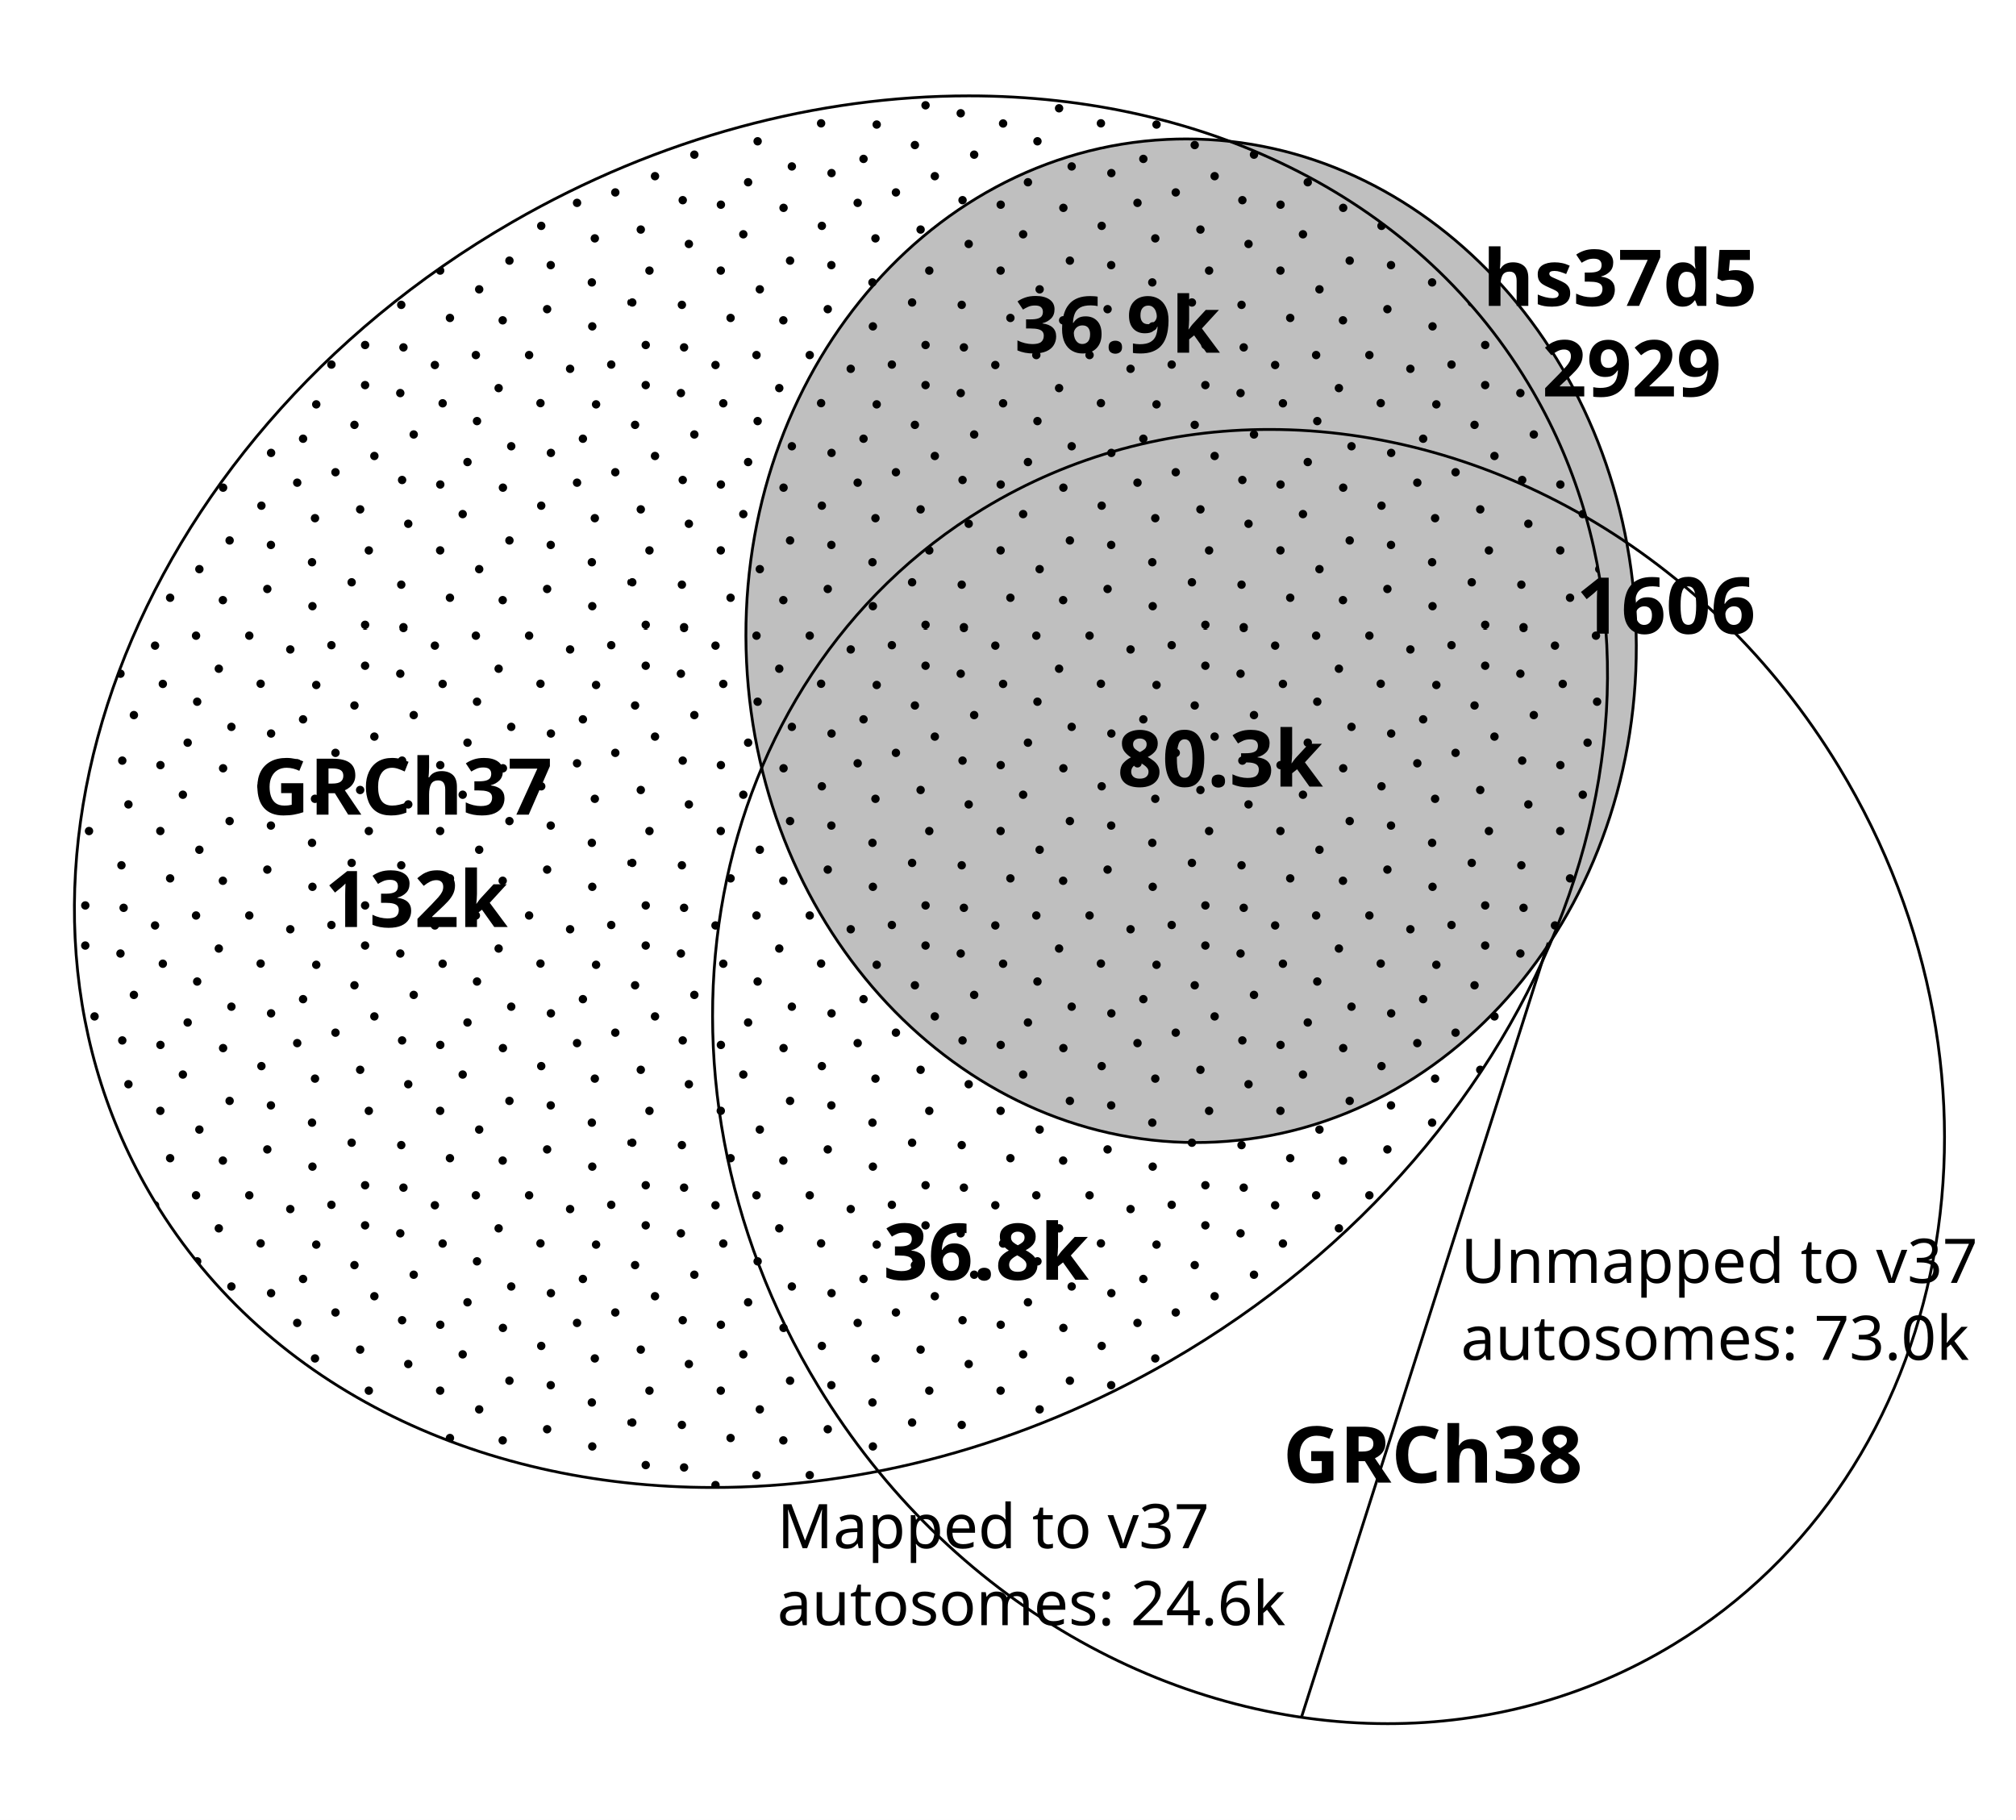
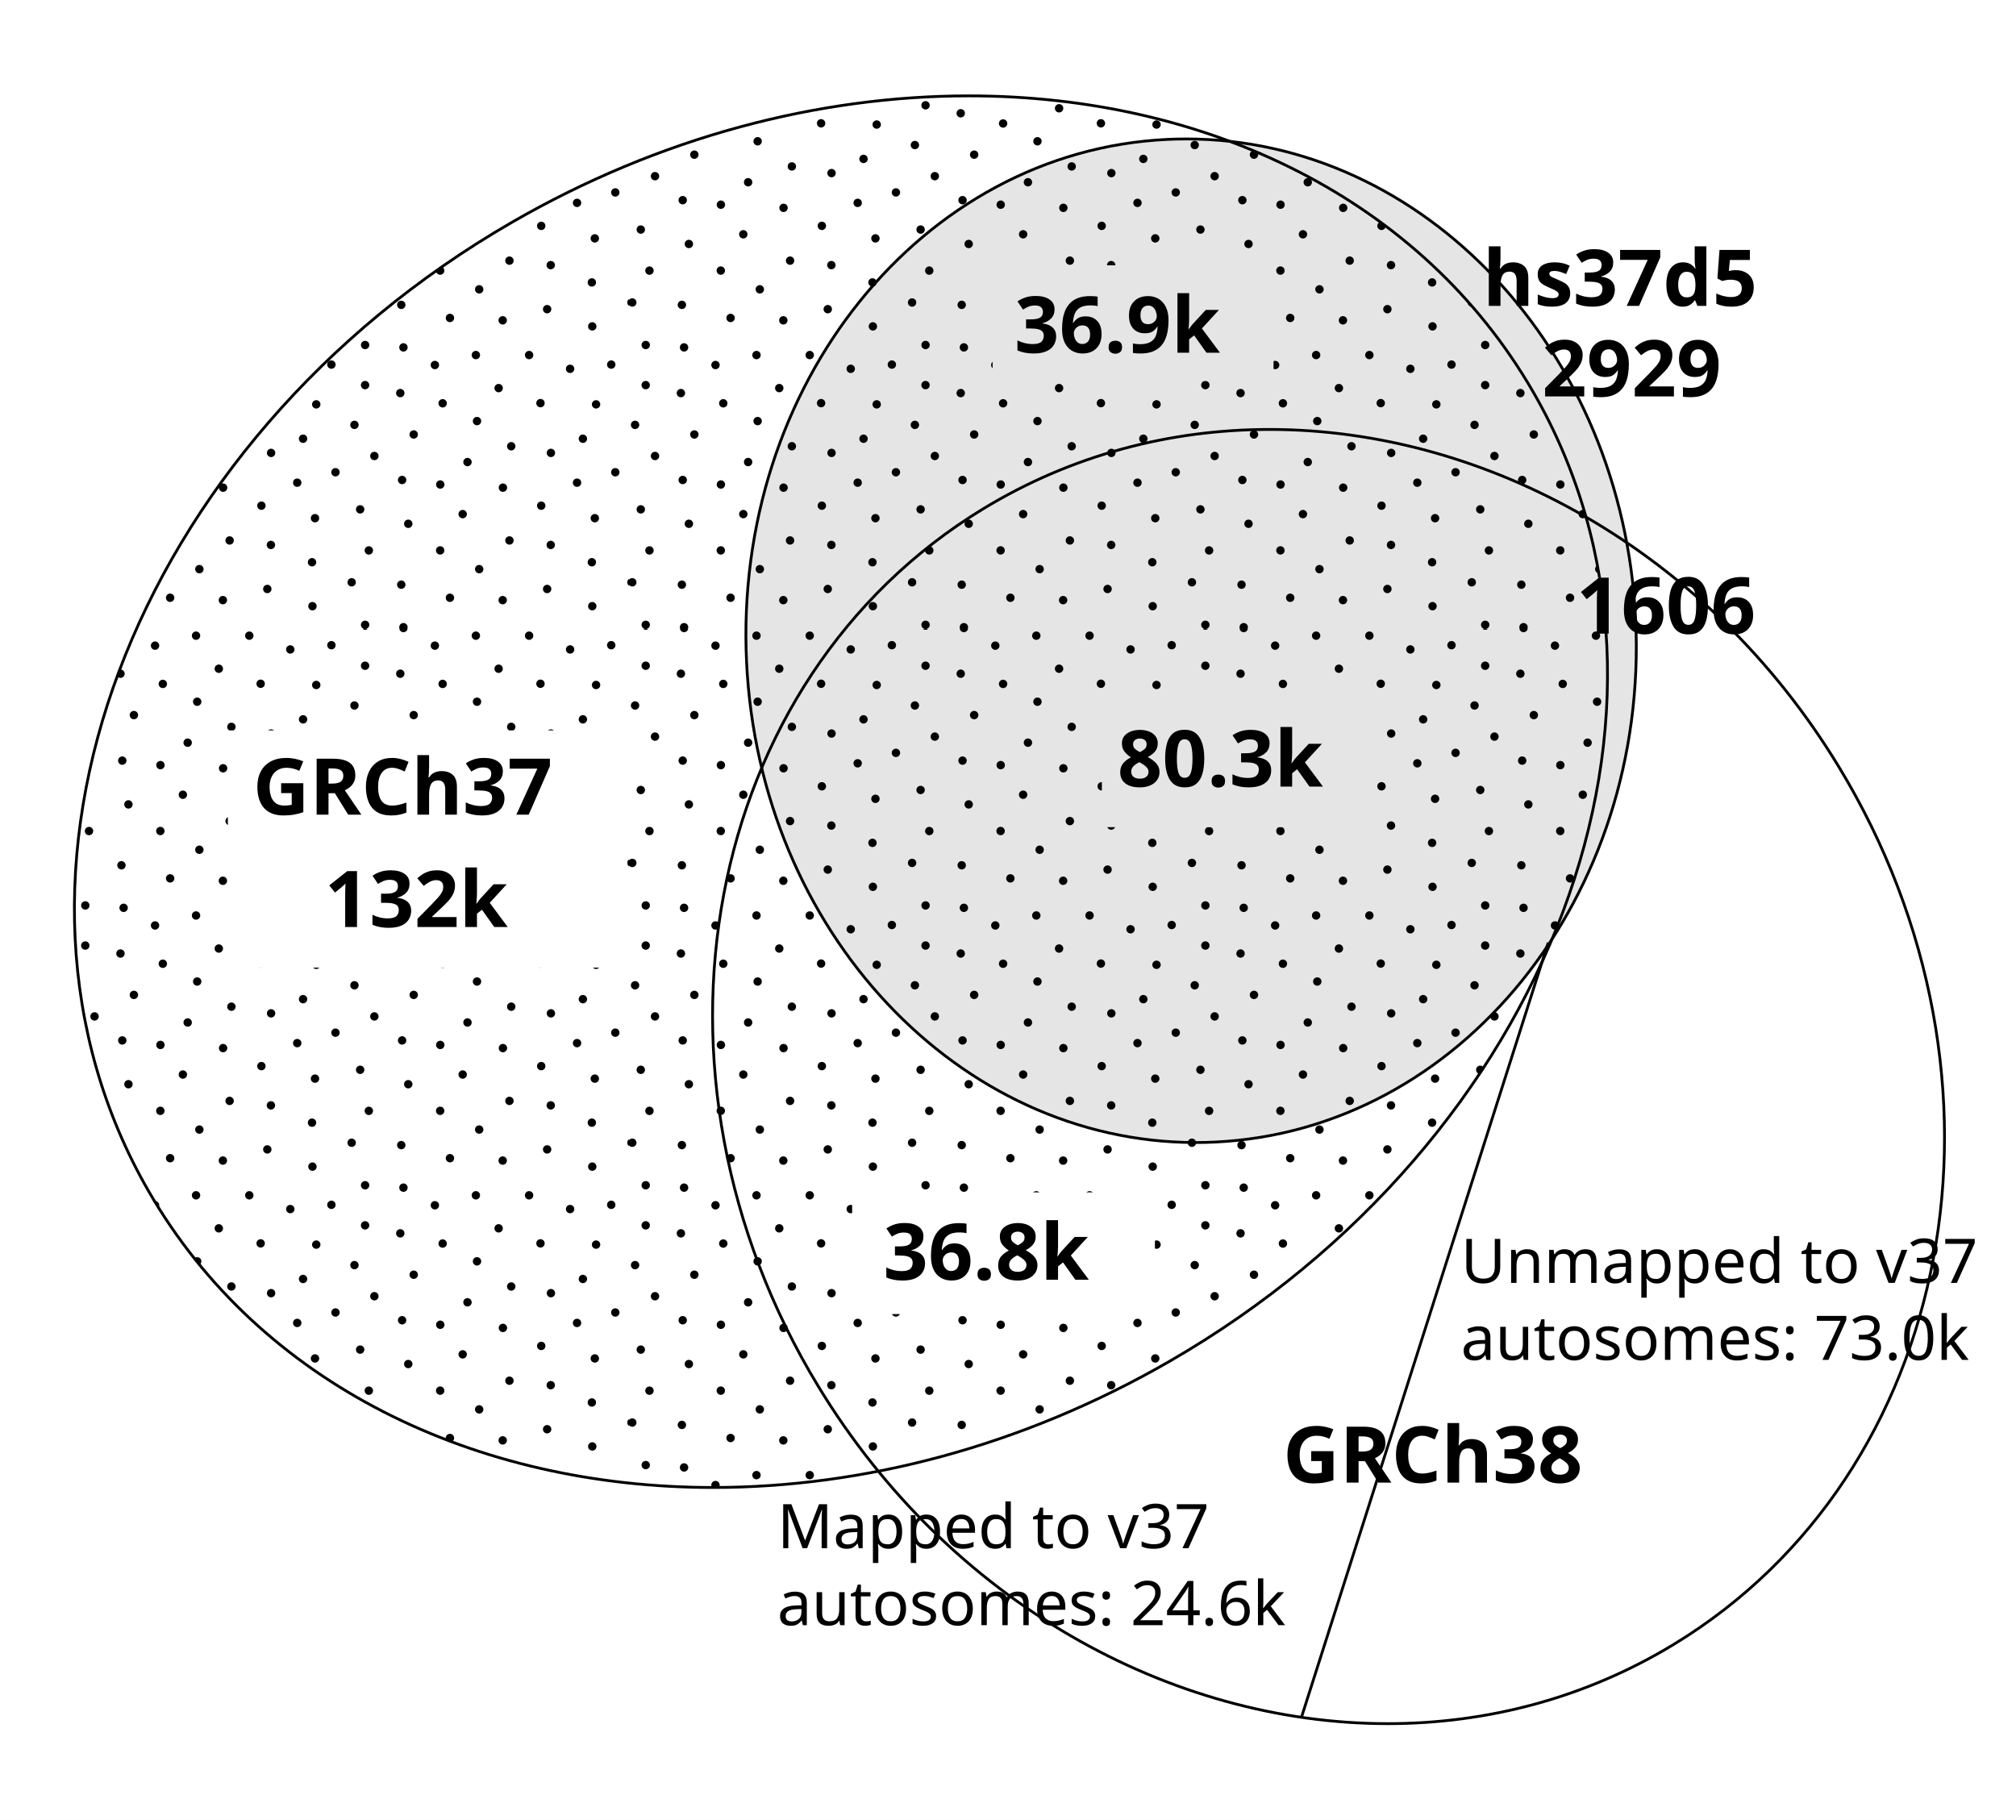
<svg xmlns="http://www.w3.org/2000/svg" style="fill-opacity:1; color-rendering:auto; color-interpolation:auto; stroke:black; text-rendering:auto; stroke-linecap:square; stroke-miterlimit:10; stroke-opacity:1; shape-rendering:auto; fill:black; stroke-dasharray:none; font-weight:normal; stroke-width:1; font-family:'Dialog'; font-style:normal; stroke-linejoin:miter; font-size:12; stroke-dashoffset:0; image-rendering:auto;" id="svg3058" version="1.1" width="100%" height="100%">
  <defs id="genericDefs">
    <pattern id="Polkadots-med" patternTransform="translate(0,0) scale(10,10)" height="10" width="10" patternUnits="userSpaceOnUse">
      <circle id="circle4902" r="0.15" cy="0.810" cx="2.567" style="fill:black;stroke:none" />
      <circle id="circle4904" r="0.15" cy="2.33" cx="3.048" style="fill:black;stroke:none" />
      <circle id="circle4906" r="0.15" cy="2.415" cx="4.418" style="fill:black;stroke:none" />
      <circle id="circle4908" r="0.15" cy="3.029" cx="1.844" style="fill:black;stroke:none" />
      <circle id="circle4910" r="0.15" cy="1.363" cx="6.08" style="fill:black;stroke:none" />
      <circle id="circle4912" r="0.15" cy="4.413" cx="5.819" style="fill:black;stroke:none" />
      <circle id="circle4914" r="0.15" cy="4.048" cx="4.305" style="fill:black;stroke:none" />
      <circle id="circle4916" r="0.15" cy="3.045" cx="5.541" style="fill:black;stroke:none" />
      <circle id="circle4918" r="0.15" cy="5.527" cx="4.785" style="fill:black;stroke:none" />
      <circle id="circle4920" r="0.15" cy="5.184" cx="2.667" style="fill:black;stroke:none" />
      <circle id="circle4922" r="0.15" cy="1.448" cx="7.965" style="fill:black;stroke:none" />
      <circle id="circle4924" r="0.15" cy="5.049" cx="7.047" style="fill:black;stroke:none" />
      <circle id="circle4926" r="0.15" cy="0.895" cx="4.340" style="fill:black;stroke:none" />
      <circle id="circle4928" r="0.15" cy="0.340" cx="7.125" style="fill:black;stroke:none" />
      <circle id="circle4930" r="0.15" cy="1.049" cx="9.553" style="fill:black;stroke:none" />
      <circle id="circle4932" r="0.15" cy="2.689" cx="7.006" style="fill:black;stroke:none" />
      <circle id="circle4934" r="0.15" cy="2.689" cx="8.909" style="fill:black;stroke:none" />
      <circle id="circle4936" r="0.15" cy="4.407" cx="9.315" style="fill:black;stroke:none" />
      <circle id="circle4938" r="0.15" cy="3.870" cx="7.820" style="fill:black;stroke:none" />
      <circle id="circle4940" r="0.15" cy="5.948" cx="8.270" style="fill:black;stroke:none" />
      <circle id="circle4942" r="0.15" cy="7.428" cx="7.973" style="fill:black;stroke:none" />
      <circle id="circle4944" r="0.15" cy="8.072" cx="9.342" style="fill:black;stroke:none" />
      <circle id="circle4946" r="0.15" cy="9.315" cx="8.206" style="fill:black;stroke:none" />
      <circle id="circle4948" r="0.15" cy="9.475" cx="9.682" style="fill:black;stroke:none" />
      <circle id="circle4950" r="0.15" cy="6.186" cx="9.688" style="fill:black;stroke:none" />
      <circle id="circle4952" r="0.15" cy="6.296" cx="3.379" style="fill:black;stroke:none" />
      <circle id="circle4954" r="0.15" cy="8.204" cx="2.871" style="fill:black;stroke:none" />
      <circle id="circle4956" r="0.15" cy="8.719" cx="4.59" style="fill:black;stroke:none" />
      <circle id="circle4958" r="0.15" cy="9.671" cx="3.181" style="fill:black;stroke:none" />
      <circle id="circle4960" r="0.15" cy="7.315" cx="5.734" style="fill:black;stroke:none" />
      <circle id="circle4962" r="0.15" cy="6.513" cx="6.707" style="fill:black;stroke:none" />
      <circle id="circle4964" r="0.15" cy="9.670" cx="5.730" style="fill:black;stroke:none" />
      <circle id="circle4966" r="0.15" cy="8.373" cx="6.535" style="fill:black;stroke:none" />
      <circle id="circle4968" r="0.15" cy="7.154" cx="4.37" style="fill:black;stroke:none" />
      <circle id="circle4970" r="0.15" cy="7.25" cx="0.622" style="fill:black;stroke:none" />
      <circle id="circle4972" r="0.15" cy="5.679" cx="0.831" style="fill:black;stroke:none" />
      <circle id="circle4974" r="0.15" cy="8.519" cx="1.257" style="fill:black;stroke:none" />
      <circle id="circle4976" r="0.15" cy="6.877" cx="1.989" style="fill:black;stroke:none" />
      <circle id="circle4978" r="0.15" cy="3.181" cx="0.374" style="fill:black;stroke:none" />
      <circle id="circle4980" r="0.15" cy="1.664" cx="1.166" style="fill:black;stroke:none" />
      <circle id="circle4982" r="0.15" cy="0.093" cx="1.151" style="fill:black;stroke:none" />
      <circle id="circle4984" r="0.15" cy="10.093" cx="1.151" style="fill:black;stroke:none" />
      <circle id="circle4986" r="0.15" cy="4.451" cx="1.302" style="fill:black;stroke:none" />
      <circle id="circle4988" r="0.15" cy="3.763" cx="3.047" style="fill:black;stroke:none" />
    </pattern>
  </defs>
  <g id="g3061">
    <g style="fill:white; text-rendering:optimizeLegibility; stroke:white;" id="g3063">
      <rect x="0" width="720" height="650" y="0" style="stroke:none;" id="rect3065" />
    </g>
    <g style="text-rendering:optimizeLegibility;" id="g3067">
-       <path style="fill:#bfbfbf;stroke:#000000;stroke-opacity:1;fill-opacity:1" d="M423.691 49.628 C421.425 49.628 419.15 49.682 416.866 49.791 C329.182 53.968 261.919 137.518 266.63 236.405 C271.219 332.716 342.388 408.054 427.102 408.054 C429.367 408.054 431.642 408 433.926 407.891 C521.61 403.714 588.873 320.164 584.162 221.277 C579.574 124.966 508.404 49.628 423.691 49.628 Z" id="path3069" />
+       <path style="fill:#e5e5e5;stroke:#000000;stroke-opacity:1;fill-opacity:1" d="M423.691 49.628 C421.425 49.628 419.15 49.682 416.866 49.791 C329.182 53.968 261.919 137.518 266.63 236.405 C271.219 332.716 342.388 408.054 427.102 408.054 C429.367 408.054 431.642 408 433.926 407.891 C521.61 403.714 588.873 320.164 584.162 221.277 C579.574 124.966 508.404 49.628 423.691 49.628 Z" id="path3069" />
      <path style="fill:url(#Polkadots-med);fill-opacity:1.0" d="M346.008 34.238 C292.468 34.238 235.692 48.874 182.91 79.348 C46.367 158.182 -11.746 313.153 53.11 425.487 C92.896 494.397 169.713 531.254 254.677 531.254 C308.218 531.254 364.993 516.618 417.776 486.144 C554.318 407.31 612.432 252.338 547.575 140.005 C507.79 71.095 430.972 34.238 346.008 34.238 Z" id="path3071" />
      <path style="fill:none;" d="M453.385 153.38 C417.92 153.38 382.773 162.492 351.19 181.693 C250.582 242.858 224.222 383.238 292.314 495.241 C339.031 572.083 418.068 615.604 495.578 615.604 C531.044 615.604 566.19 606.492 597.773 587.291 C698.381 526.126 724.741 385.746 656.649 273.743 C609.933 196.901 530.895 153.38 453.385 153.38 Z" id="path3073" />
      <path style="fill:none;stroke:#000000;stroke-width:1px;stroke-linecap:butt;stroke-linejoin:miter;stroke-opacity:1" d="M 552.936,336.667 464.868,613.135" id="path3093" />
    </g>
+     <rect style="fill:#ffffff;fill-opacity:1;fill-rule:nonzero;stroke:none" id="rect12056" width="142.693" height="84.724" x="81.38" y="260.861" />
    <text xml:space="preserve" style="font-size:28px;font-style:normal;font-variant:normal;font-weight:bold;font-stretch:normal;line-height:125%;letter-spacing:0px;word-spacing:0px;fill:#000000;fill-opacity:1;stroke:none;font-family:Sans;-inkscape-font-specification:Sans Bold" x="90.298" y="290.96" id="text3095">
      <tspan id="tspan3097" x="90.298" y="290.96">GRCh37</tspan>
    </text>
    <text xml:space="preserve" style="font-size:28px;font-style:normal;font-variant:normal;font-weight:bold;font-stretch:normal;line-height:125%;letter-spacing:0px;word-spacing:0px;fill:#000000;fill-opacity:1;stroke:none;font-family:Sans;-inkscape-font-specification:Sans Bold" x="115.938" y="331.093" id="text3099">
      <tspan id="tspan3101" x="115.938" y="331.093">132k</tspan>
    </text>
+     <rect style="fill:#e5e5e5;fill-opacity:1;fill-rule:nonzero;stroke:none" id="rect12062" width="96.987" height="46.821" x="393.521" y="248.598" />
    <text xml:space="preserve" style="font-size:28px;font-style:normal;font-variant:normal;font-weight:bold;font-stretch:normal;line-height:125%;letter-spacing:0px;word-spacing:0px;fill:#000000;fill-opacity:1;stroke:none;font-family:Sans;-inkscape-font-specification:Sans Bold" x="399.095" y="280.927" id="text3103">
      <tspan id="tspan3105" x="399.095" y="280.927">80.3k</tspan>
    </text>
+     <rect style="fill:#e5e5e5;fill-opacity:1;fill-rule:nonzero;stroke:none" id="rect12064" width="100.331" height="41.247" x="354.503" y="94.757" />
    <text xml:space="preserve" style="font-size:28px;font-style:normal;font-variant:normal;font-weight:bold;font-stretch:normal;line-height:125%;letter-spacing:0px;word-spacing:0px;fill:#000000;fill-opacity:1;stroke:none;font-family:Sans;-inkscape-font-specification:Sans Bold" x="362.307" y="125.971" id="text3107">
      <tspan id="tspan3109" x="362.307" y="125.971">36.9k</tspan>
    </text>
+     <rect style="fill:#ffffff;fill-opacity:1;fill-rule:nonzero;stroke:none" id="rect12060" width="108.135" height="43.477" x="304.338" y="425.85" />
    <text xml:space="preserve" style="font-size:28px;font-style:normal;font-variant:normal;font-weight:bold;font-stretch:normal;line-height:125%;letter-spacing:0px;word-spacing:0px;fill:#000000;fill-opacity:1;stroke:none;font-family:Sans;-inkscape-font-specification:Sans Bold" x="315.486" y="457.064" id="text3111">
      <tspan id="tspan3113" x="315.486" y="457.064">36.8k</tspan>
    </text>
    <text xml:space="preserve" style="font-size:28px;font-style:normal;font-variant:normal;font-weight:bold;font-stretch:normal;line-height:125%;letter-spacing:0px;word-spacing:0px;fill:#000000;fill-opacity:1;stroke:none;font-family:Sans;-inkscape-font-specification:Sans Bold" x="529.526" y="109.249" id="text3115">
      <tspan id="tspan3117" x="529.526" y="109.249">hs37d5</tspan>
    </text>
    <text xml:space="preserve" style="font-size:28px;font-style:normal;font-variant:normal;font-weight:bold;font-stretch:normal;line-height:125%;letter-spacing:0px;word-spacing:0px;fill:#000000;fill-opacity:1;stroke:none;font-family:Sans;-inkscape-font-specification:Sans Bold" x="550.706" y="141.578" id="text3119">
      <tspan id="tspan3121" x="550.706" y="141.578">2929</tspan>
    </text>
    <text xml:space="preserve" style="font-size:28px;font-style:normal;font-variant:normal;font-weight:bold;font-stretch:normal;line-height:125%;letter-spacing:0px;word-spacing:0px;fill:#000000;fill-opacity:1;stroke:none;font-family:Sans;-inkscape-font-specification:Sans Bold" x="562.969" y="226.302" id="text3123">
      <tspan id="tspan3125" x="562.969" y="226.302">1606</tspan>
    </text>
    <text xml:space="preserve" style="font-size:28px;font-style:normal;font-variant:normal;font-weight:bold;font-stretch:normal;line-height:125%;letter-spacing:0px;word-spacing:0px;fill:#000000;fill-opacity:1;stroke:none;font-family:Sans;-inkscape-font-specification:Sans Bold" x="458.179" y="529.525" id="text3127">
      <tspan id="tspan3129" x="458.179" y="529.525">GRCh38</tspan>
    </text>
    <text xml:space="preserve" style="font-size:22px;font-style:normal;font-variant:normal;font-weight:normal;font-stretch:normal;line-height:125%;letter-spacing:0px;word-spacing:0px;fill:#000000;fill-opacity:1;stroke:none;font-family:Sans;-inkscape-font-specification:Sans" x="521.722" y="458.179" id="text3131">
      <tspan id="tspan3133" x="521.722" y="458.179">Unmapped to v37</tspan>
      <tspan x="521.722" y="485.679" id="tspan3135">autosomes: 73.0k</tspan>
    </text>
    <text xml:space="preserve" style="font-size:22px;font-style:normal;font-variant:normal;font-weight:normal;font-stretch:normal;line-height:125%;letter-spacing:0px;word-spacing:0px;fill:#000000;fill-opacity:1;stroke:none;font-family:Sans;-inkscape-font-specification:Sans" x="277.583" y="552.936" id="text3137">
      <tspan id="tspan3139" x="277.583" y="552.936">Mapped to v37</tspan>
      <tspan x="277.583" y="580.436" id="tspan3141">autosomes: 24.6k</tspan>
    </text>
  </g>
</svg>
